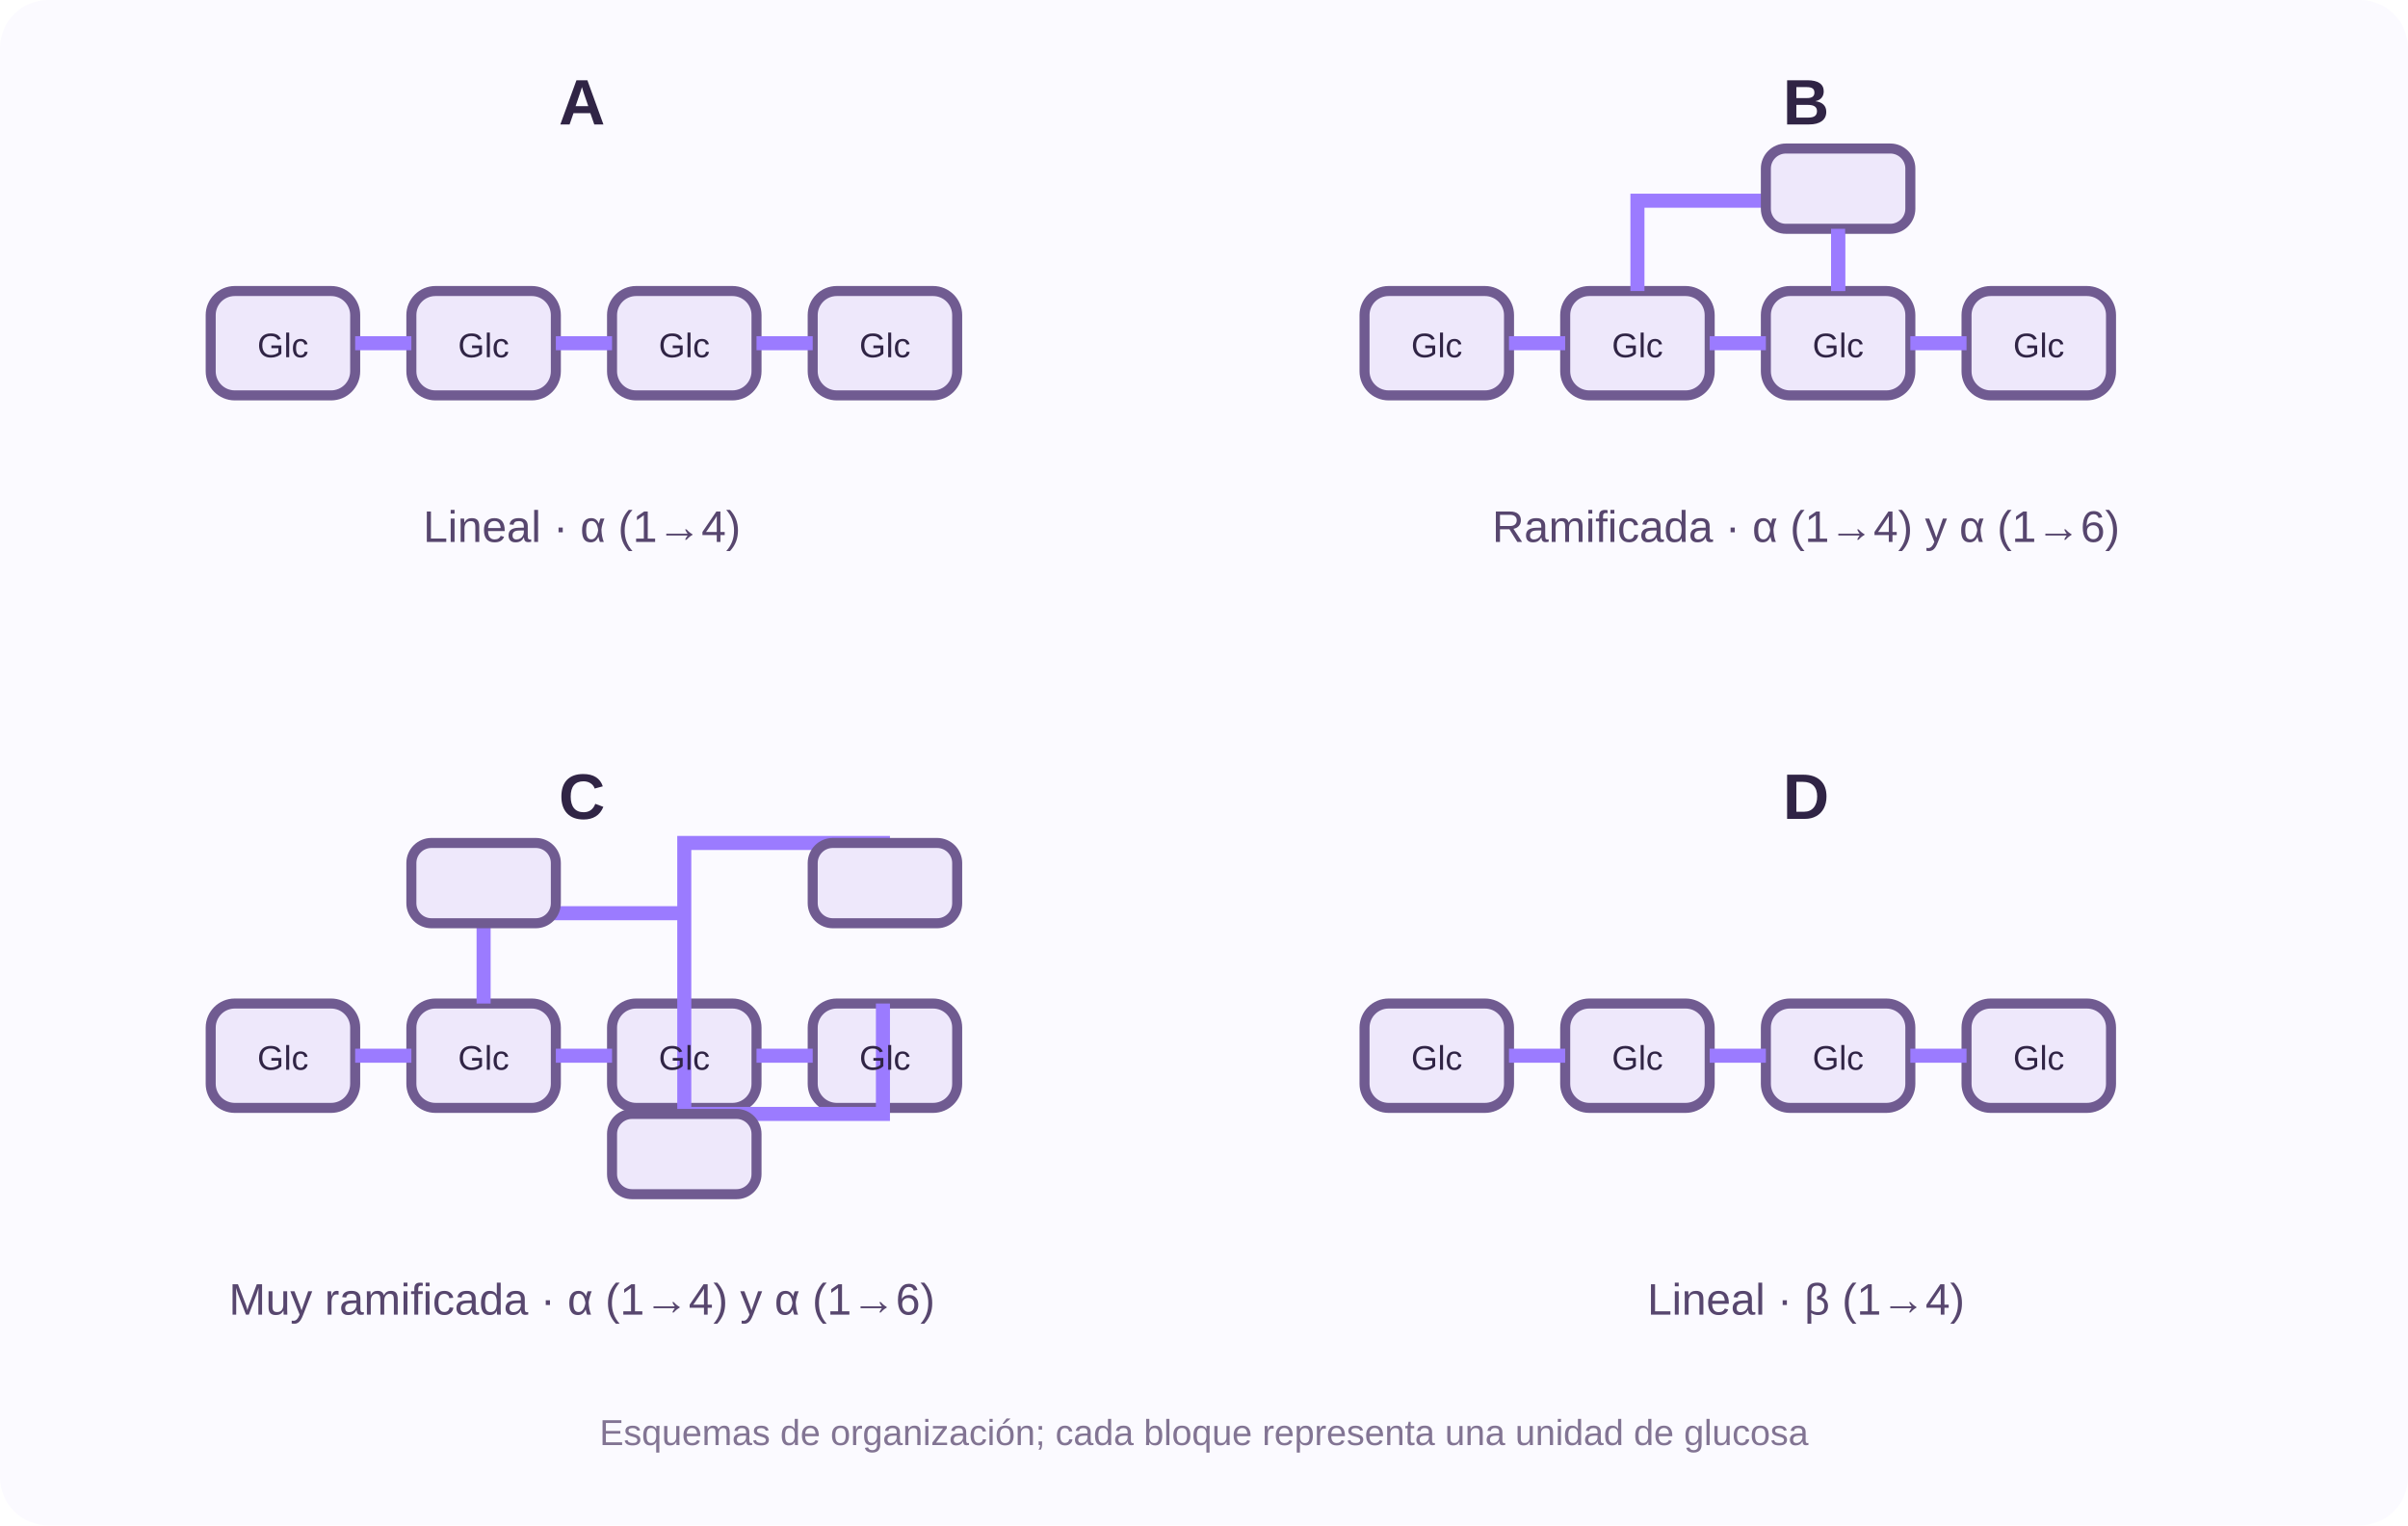
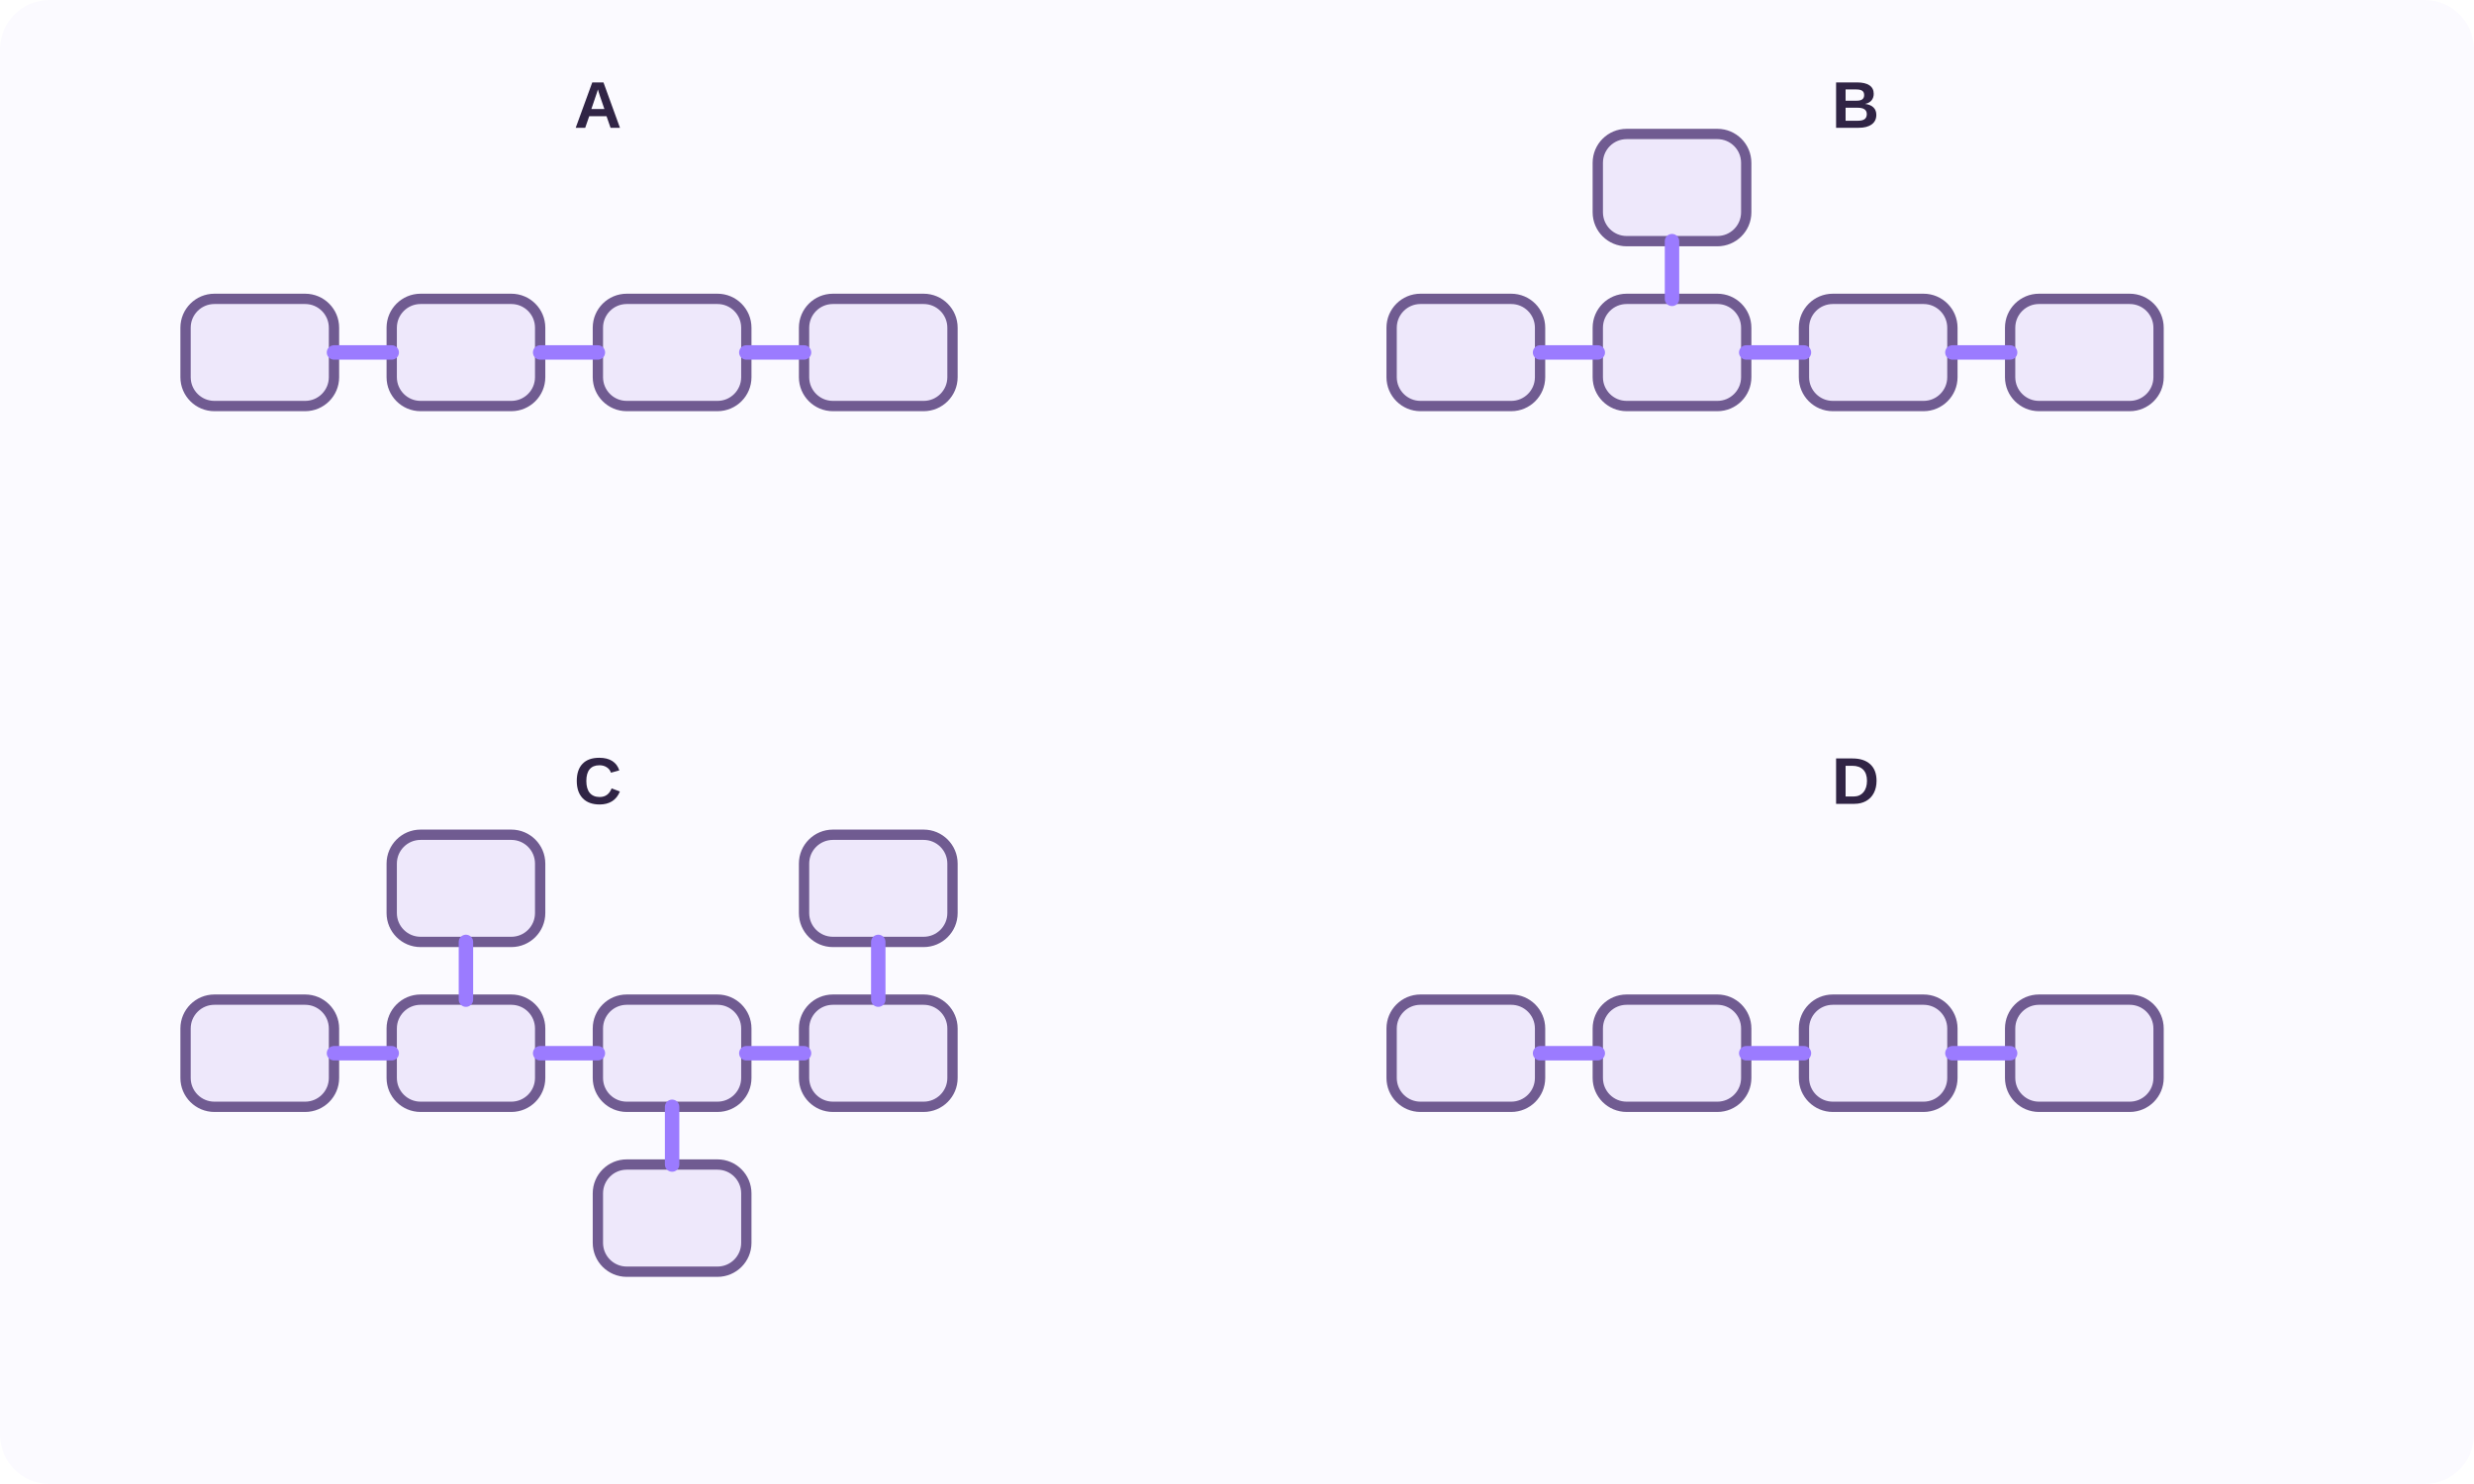
- <svg xmlns="http://www.w3.org/2000/svg" viewBox="0 0 1200 760" role="img" aria-labelledby="t d">
-   <rect width="1200" height="760" rx="24" fill="#fbfaff" />
-   <g font-family="Arial" font-weight="700" font-size="32" fill="#302445" text-anchor="middle">
+ <svg xmlns="http://www.w3.org/2000/svg" viewBox="0 0 1200 720" role="img" aria-labelledby="t d">
+   <rect width="1200" height="720" rx="24" fill="#fbfaff" />
+   <g font-family="Arial" font-size="32" font-weight="700" text-anchor="middle" fill="#302445">
    <text x="290" y="62">A</text>
    <text x="900" y="62">B</text>
-     <text x="290" y="408">C</text>
-     <text x="900" y="408">D</text>
+     <text x="290" y="390">C</text>
+     <text x="900" y="390">D</text>
  </g>
  <g stroke="#705b91" stroke-width="5" fill="#eee8fb">
    <g>
-       <path d="M115 145h350" stroke-width="0" />
-       <rect x="105" y="145" width="72" height="52" rx="12" />
-       <rect x="205" y="145" width="72" height="52" rx="12" />
-       <rect x="305" y="145" width="72" height="52" rx="12" />
-       <rect x="405" y="145" width="72" height="52" rx="12" />
-       <path d="M177 171H205M277 171H305M377 171H405" fill="none" stroke="#9b7bff" stroke-width="7" />
+       <rect x="90" y="145" width="72" height="52" rx="14" />
+       <rect x="190" y="145" width="72" height="52" rx="14" />
+       <rect x="290" y="145" width="72" height="52" rx="14" />
+       <rect x="390" y="145" width="72" height="52" rx="14" />
    </g>
    <g>
-       <rect x="680" y="145" width="72" height="52" rx="12" />
-       <rect x="780" y="145" width="72" height="52" rx="12" />
-       <rect x="880" y="145" width="72" height="52" rx="12" />
-       <rect x="980" y="145" width="72" height="52" rx="12" />
-       <path d="M752 171H780M852 171H880M952 171H980" fill="none" stroke="#9b7bff" stroke-width="7" />
-       <path d="M816 145V100H916V145" fill="none" stroke="#9b7bff" stroke-width="7" />
-       <rect x="880" y="74" width="72" height="40" rx="10" />
-       <path d="M916 114V145" stroke="#9b7bff" stroke-width="7" fill="none" />
+       <rect x="675" y="145" width="72" height="52" rx="14" />
+       <rect x="775" y="145" width="72" height="52" rx="14" />
+       <rect x="875" y="145" width="72" height="52" rx="14" />
+       <rect x="975" y="145" width="72" height="52" rx="14" />
+       <rect x="775" y="65" width="72" height="52" rx="14" />
    </g>
    <g>
-       <rect x="105" y="500" width="72" height="52" rx="12" />
-       <rect x="205" y="500" width="72" height="52" rx="12" />
-       <rect x="305" y="500" width="72" height="52" rx="12" />
-       <rect x="405" y="500" width="72" height="52" rx="12" />
-       <path d="M177 526H205M277 526H305M377 526H405" stroke="#9b7bff" stroke-width="7" fill="none" />
-       <path d="M241 500V455H341V500M341 500V555H440V500M341 455V420H440V455" stroke="#9b7bff" stroke-width="7" fill="none" />
-       <rect x="205" y="420" width="72" height="40" rx="10" />
-       <rect x="305" y="555" width="72" height="40" rx="10" />
-       <rect x="405" y="420" width="72" height="40" rx="10" />
+       <rect x="90" y="485" width="72" height="52" rx="14" />
+       <rect x="190" y="485" width="72" height="52" rx="14" />
+       <rect x="290" y="485" width="72" height="52" rx="14" />
+       <rect x="390" y="485" width="72" height="52" rx="14" />
+       <rect x="190" y="405" width="72" height="52" rx="14" />
+       <rect x="290" y="565" width="72" height="52" rx="14" />
+       <rect x="390" y="405" width="72" height="52" rx="14" />
    </g>
    <g>
-       <rect x="680" y="500" width="72" height="52" rx="12" />
-       <rect x="780" y="500" width="72" height="52" rx="12" />
-       <rect x="880" y="500" width="72" height="52" rx="12" />
-       <rect x="980" y="500" width="72" height="52" rx="12" />
-       <path d="M752 526H780M852 526H880M952 526H980" stroke="#9b7bff" stroke-width="7" fill="none" />
+       <rect x="675" y="485" width="72" height="52" rx="14" />
+       <rect x="775" y="485" width="72" height="52" rx="14" />
+       <rect x="875" y="485" width="72" height="52" rx="14" />
+       <rect x="975" y="485" width="72" height="52" rx="14" />
    </g>
  </g>
-   <g font-family="Arial" font-size="17" fill="#302445" text-anchor="middle">
-     <text x="141" y="178">Glc</text>
-     <text x="241" y="178">Glc</text>
-     <text x="341" y="178">Glc</text>
-     <text x="441" y="178">Glc</text>
-     <text x="716" y="178">Glc</text>
-     <text x="816" y="178">Glc</text>
-     <text x="916" y="178">Glc</text>
-     <text x="1016" y="178">Glc</text>
-     <text x="141" y="533">Glc</text>
-     <text x="241" y="533">Glc</text>
-     <text x="341" y="533">Glc</text>
-     <text x="441" y="533">Glc</text>
-     <text x="716" y="533">Glc</text>
-     <text x="816" y="533">Glc</text>
-     <text x="916" y="533">Glc</text>
-     <text x="1016" y="533">Glc</text>
+   <g stroke="#9b7bff" stroke-width="7" fill="none" stroke-linecap="round">
+     <path d="M162 171H190M262 171H290M362 171H390" />
+     <path d="M747 171H775M847 171H875M947 171H975M811 145V117" />
+     <path d="M162 511H190M262 511H290M362 511H390M226 485V457M326 537V565M426 485V457" />
+     <path d="M747 511H775M847 511H875M947 511H975" />
  </g>
-   <g font-family="Arial" font-size="22" fill="#57466e" text-anchor="middle">
-     <text x="290" y="270">Lineal · α (1→4)</text>
-     <text x="900" y="270">Ramificada · α (1→4) y α (1→6)</text>
-     <text x="290" y="655">Muy ramificada · α (1→4) y α (1→6)</text>
-     <text x="900" y="655">Lineal · β (1→4)</text>
-   </g>
-   <g font-family="Arial" font-size="18" fill="#827493" text-anchor="middle">
-     <text x="600" y="720">Esquemas de organización; cada bloque representa una unidad de glucosa</text>
+   <g font-family="Arial" font-size="20" fill="#746783" text-anchor="middle">
+     <text x="290" y="270"> </text>
+     <text x="900" y="270"> </text>
+     <text x="290" y="670"> </text>
+     <text x="900" y="670"> </text>
  </g>
</svg>
